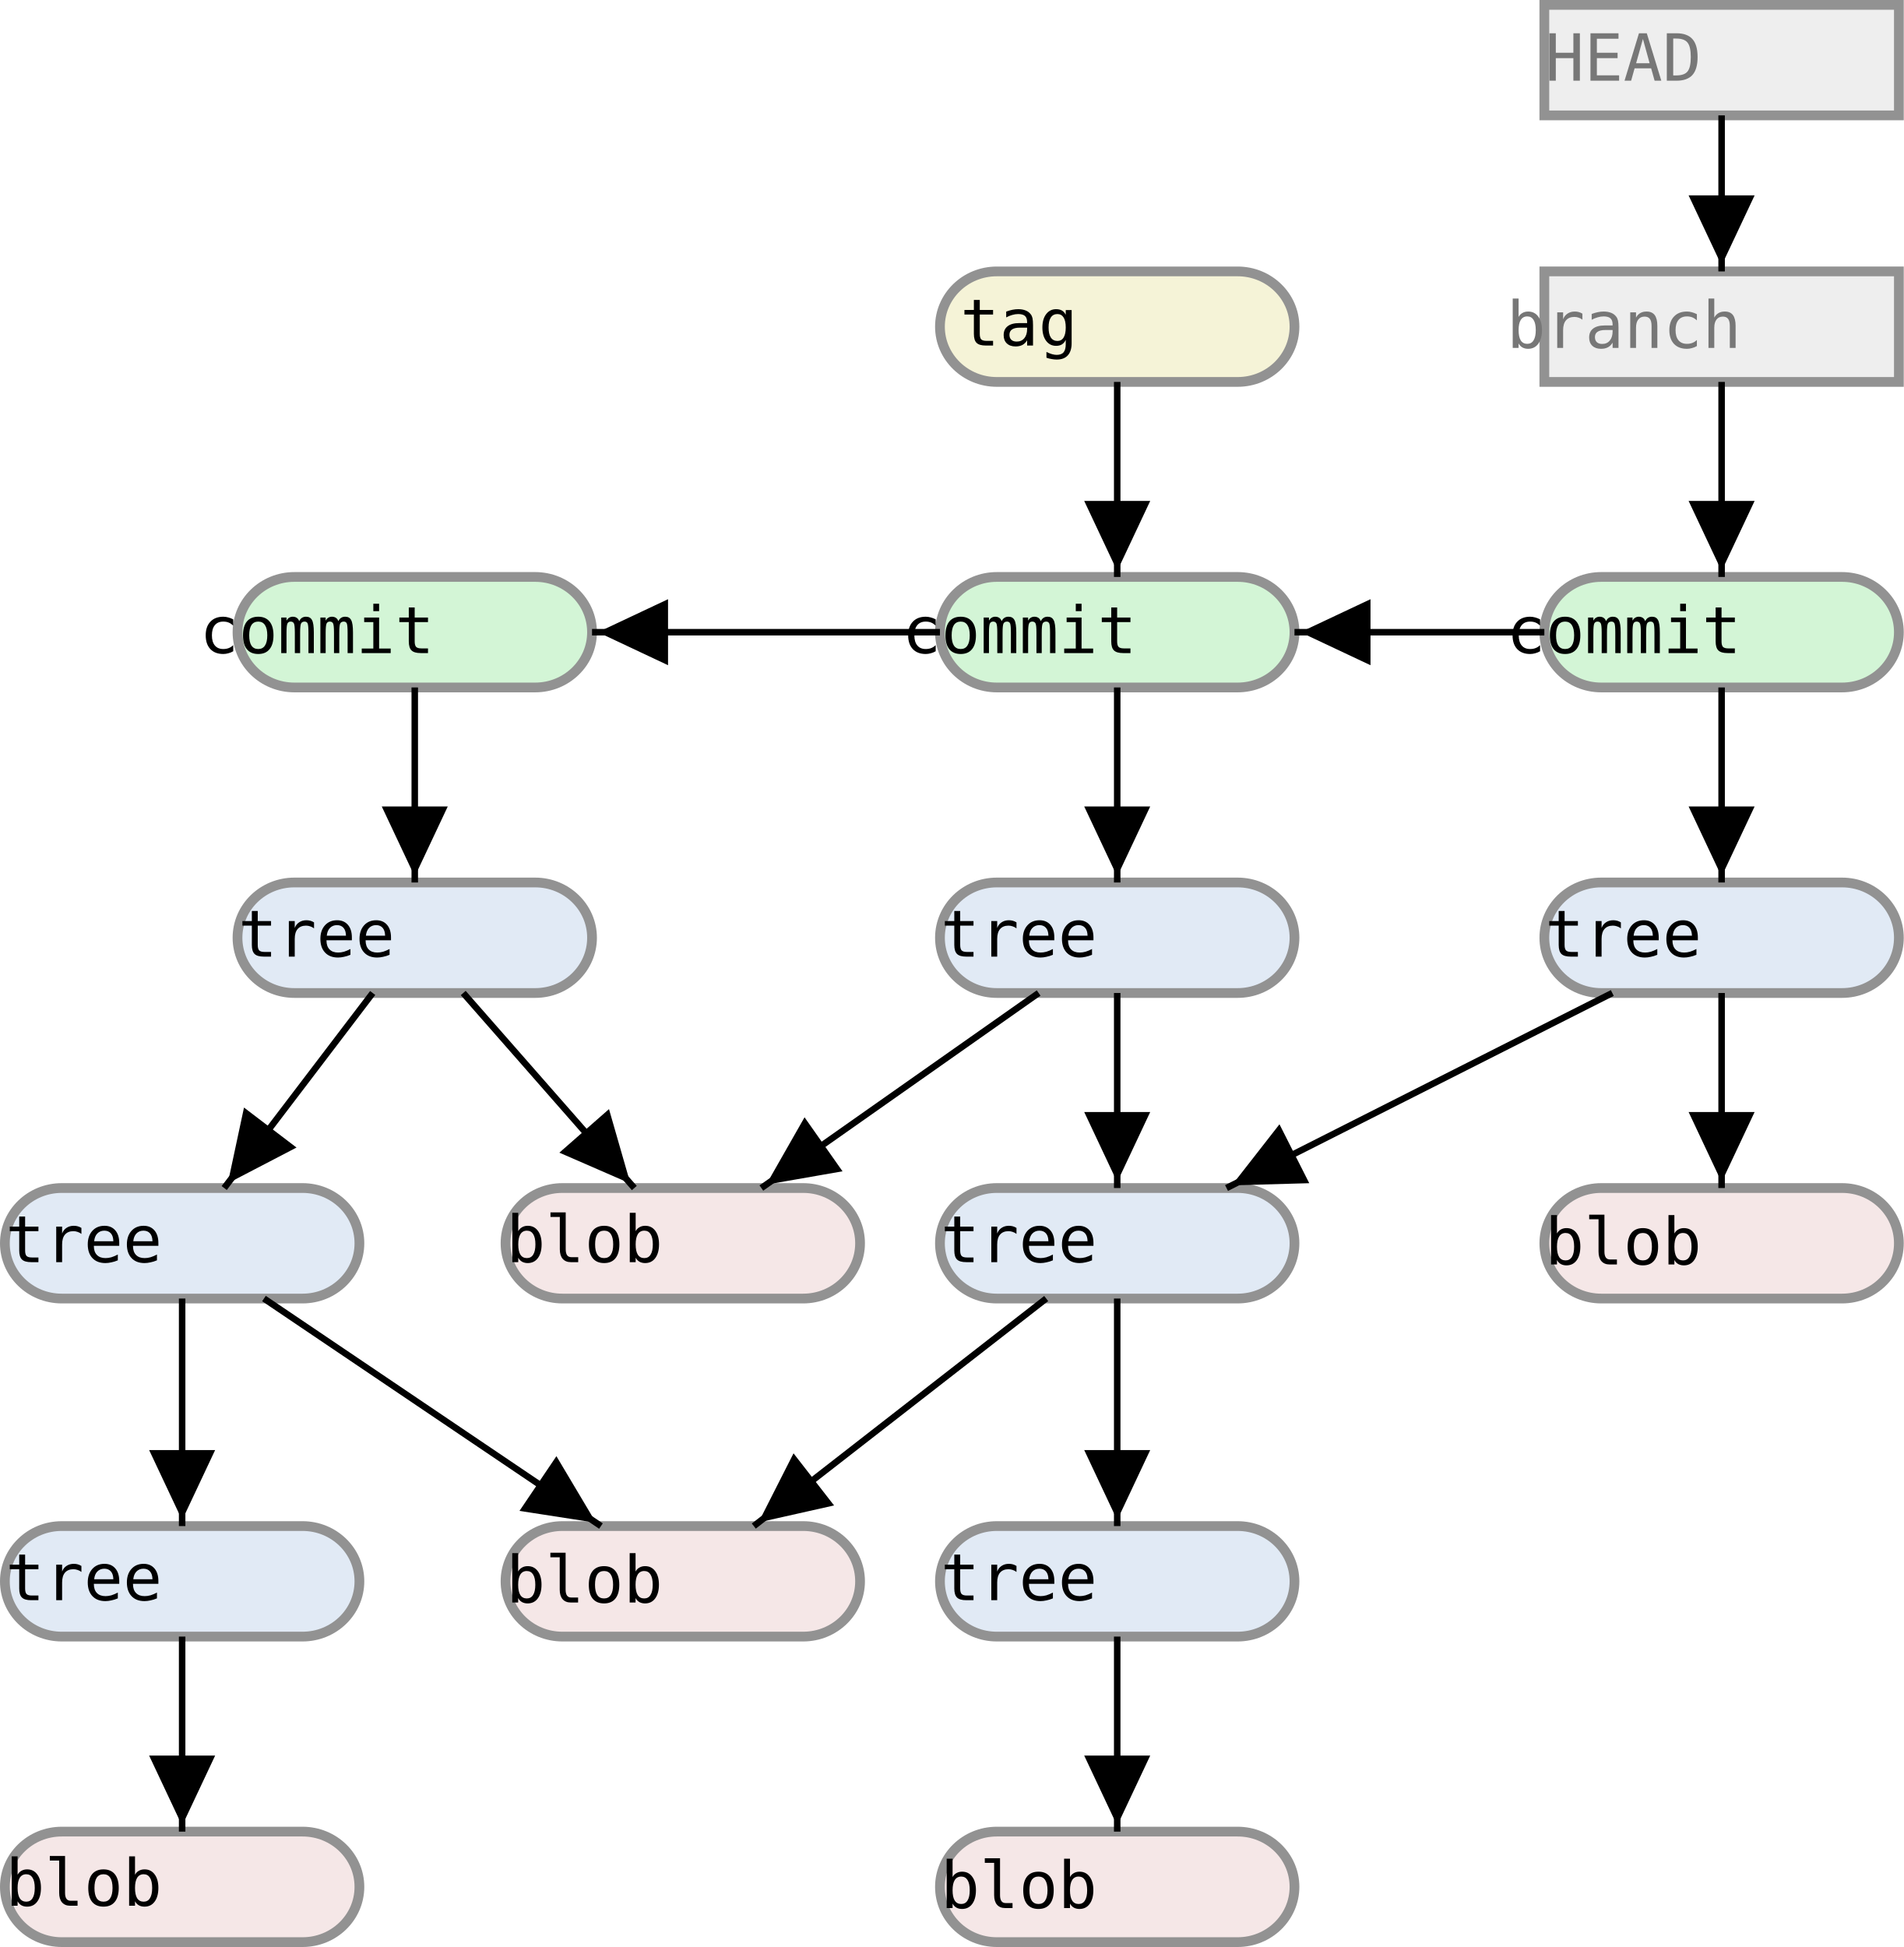
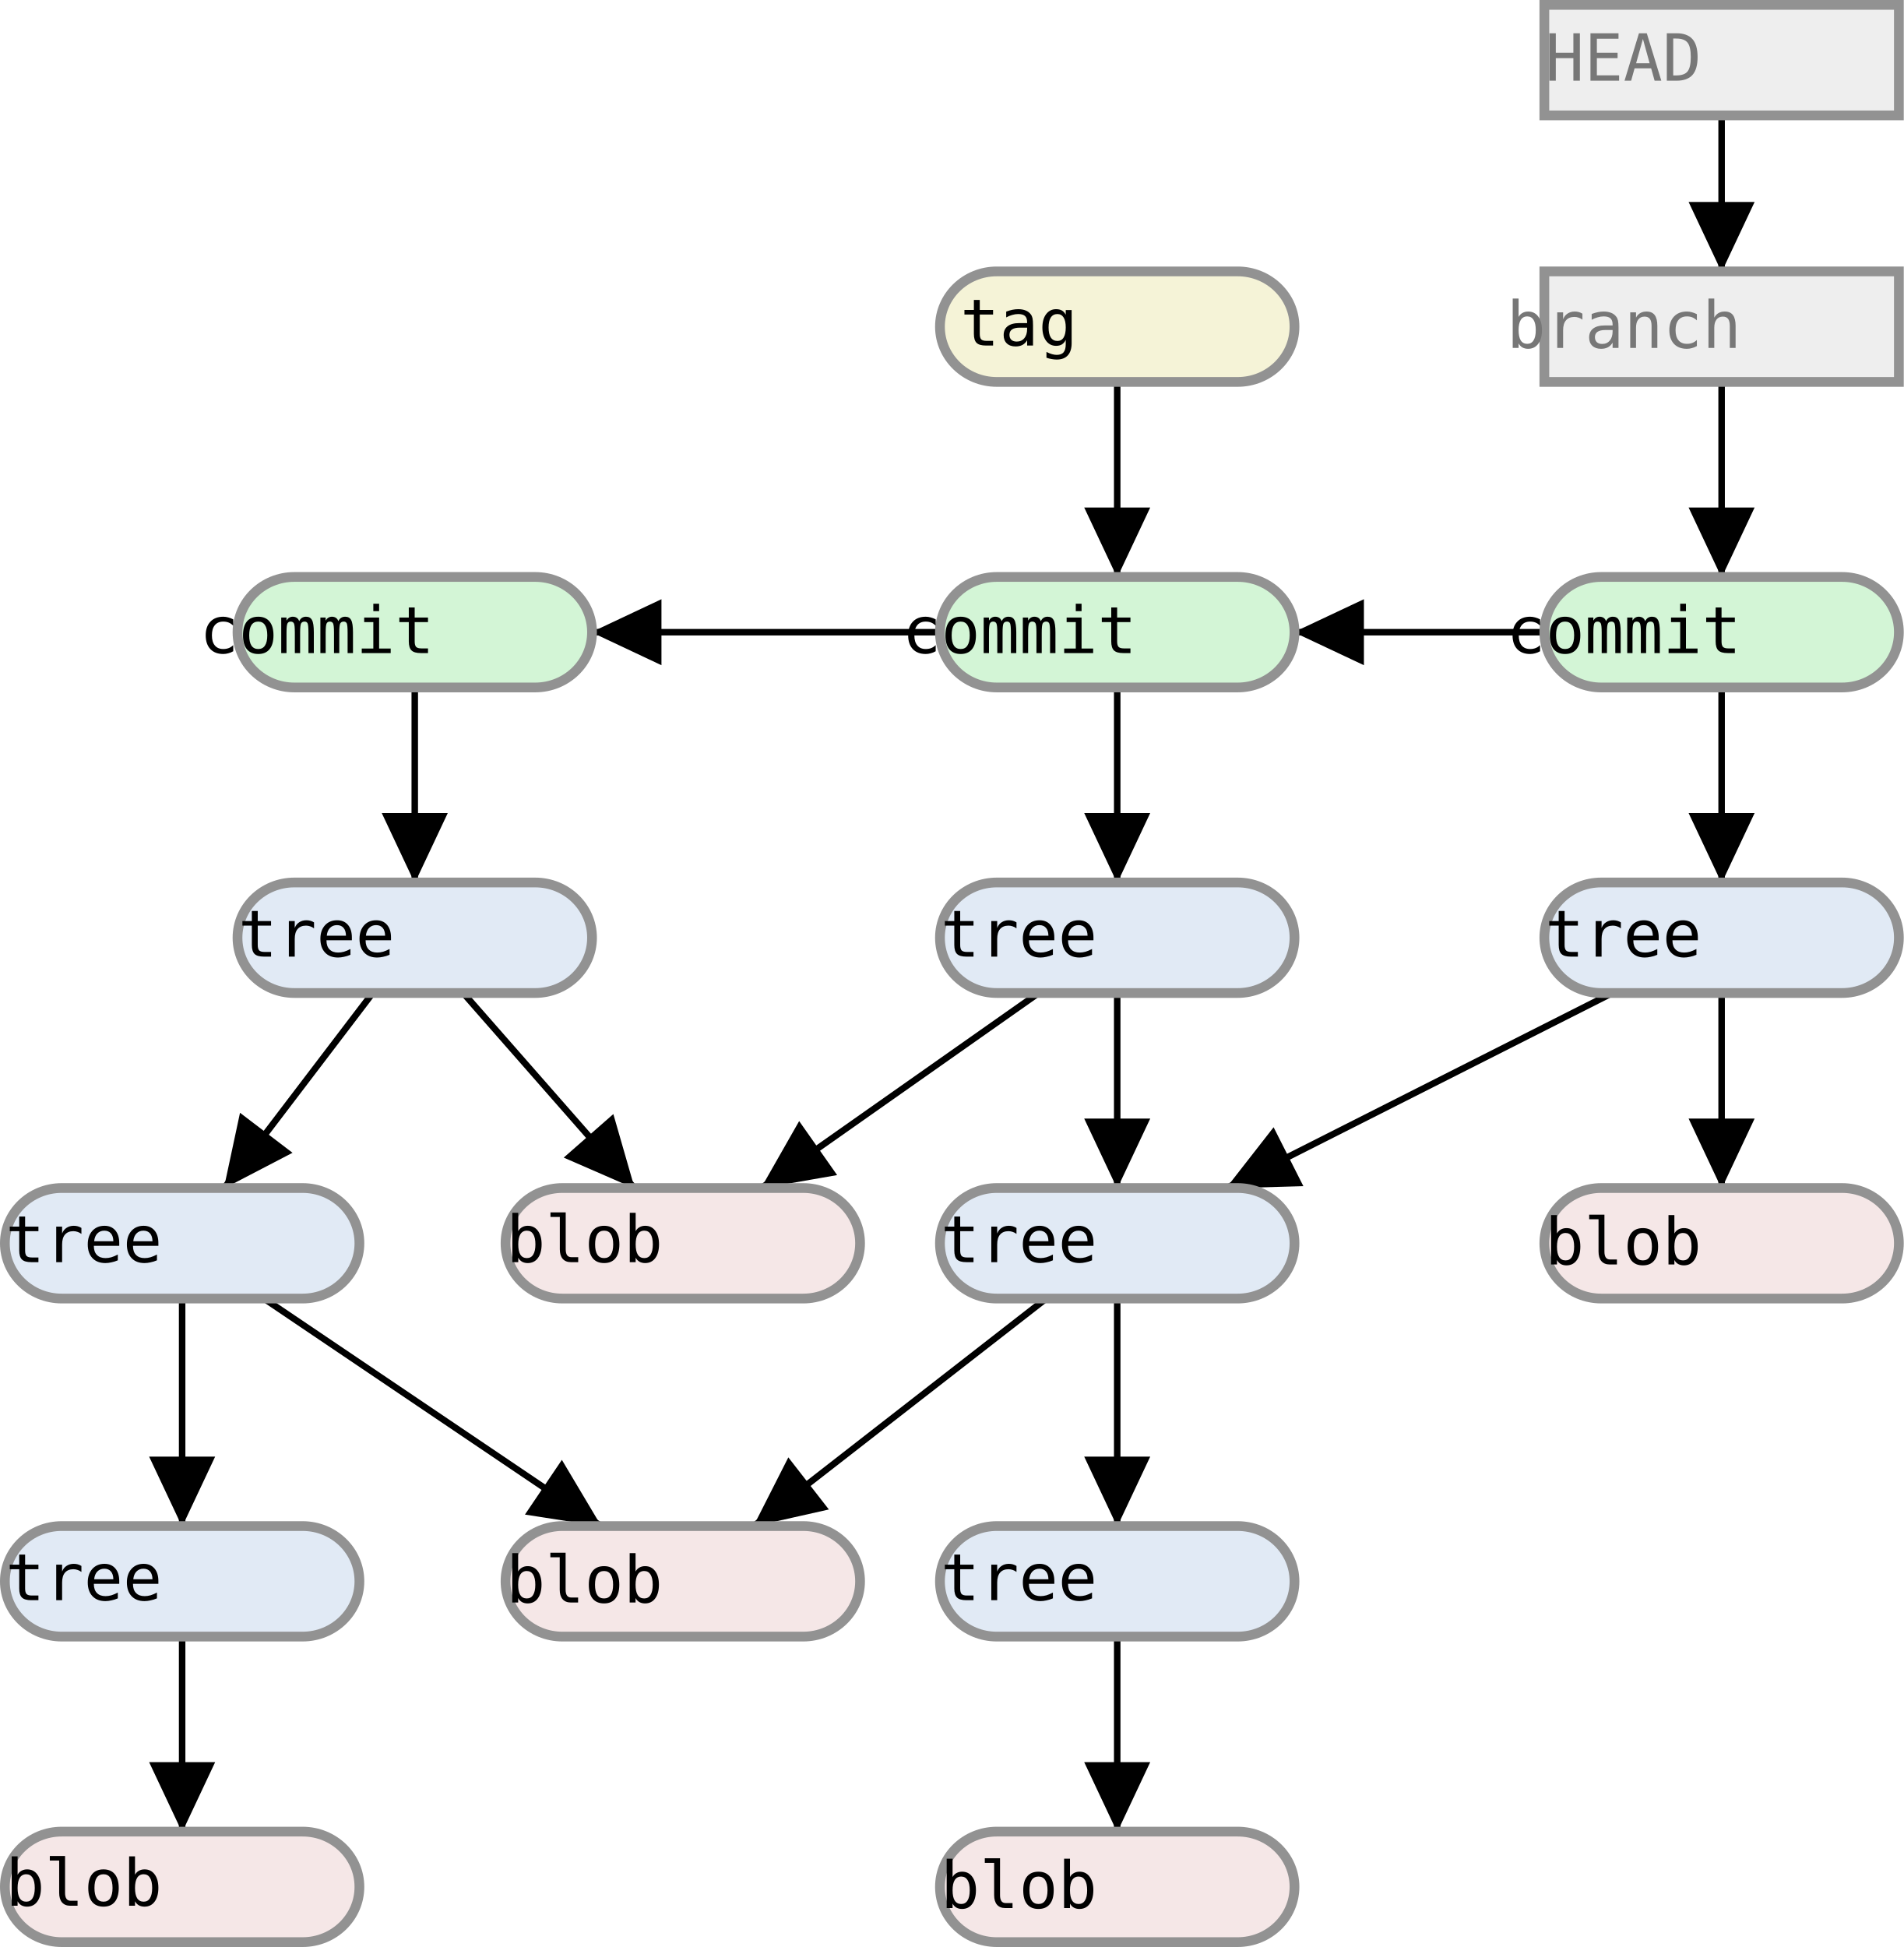
<svg xmlns="http://www.w3.org/2000/svg" width="292.873" height="299.5" version="1.1" id="svg86" xml:space="preserve">
  <defs id="defs6">
-     <marker orient="auto" refY="0" refX="0" id="Arrow1Lend_000000_1.000000px" style="overflow:visible">
-       <path id="path_Arrow1Lend_000000_1.000000px" d="M -5,0 V -2 L 0,0 -5,2 Z" style="fill:#000000;fill-rule:evenodd;stroke:#000000;stroke-width:1px;marker-start:none" />
-     </marker>
-     <marker orient="auto" refY="0" refX="0" id="Arrow1Lend_cccccc_1.000000px" style="overflow:visible">
-       <path id="path_Arrow1Lend_cccccc_1.000000px" d="M -5,0 V -2 L 0,0 -5,2 Z" style="fill:#cccccc;fill-rule:evenodd;stroke:#cccccc;stroke-width:1px;marker-start:none" />
-     </marker>
-     <marker orient="auto" refY="0" refX="0" id="Arrow1Lend_000000_1.000000px-4" style="overflow:visible">
-       <path id="path_Arrow1Lend_000000_1.000000px-74" d="M -5,0 V -2 L 0,0 -5,2 Z" style="fill:#000000;fill-rule:evenodd;stroke:#000000;stroke-width:1px;marker-start:none" />
-     </marker>
-     <rect x="318.086" y="219.016" width="10.384" height="29.798" id="rect3302" />
-     <marker orient="auto" refY="0" refX="0" id="Arrow1Lend_000000_1.000000px-6" style="overflow:visible">
-       <path id="path_Arrow1Lend_000000_1.000000px-7" d="M -5,0 V -2 L 0,0 -5,2 Z" style="fill:#000000;fill-rule:evenodd;stroke:#000000;stroke-width:1px;marker-start:none" />
-     </marker>
-     <marker style="overflow:visible" id="TriangleStart-0-1-82" refX="4" refY="0" orient="auto-start-reverse" markerWidth="10.784" markerHeight="10.155" viewBox="0 0 5.324 6.155" preserveAspectRatio="none">
+     <marker style="overflow:visible" id="TriangleStart-0-1-82" refX="3.5" refY="0" orient="auto-start-reverse" markerWidth="10.784" markerHeight="10.155" viewBox="0 0 5.324 6.155" preserveAspectRatio="none">
      <path transform="scale(0.5)" style="fill:context-stroke;fill-rule:evenodd;stroke:context-stroke;stroke-width:1pt" d="M 5.77,0 -2.88,5 V -5 Z" id="path135-8-9-9" />
    </marker>
-     <marker style="overflow:visible" id="TriangleStart-0-1-82-4" refX="4" refY="0" orient="auto-start-reverse" markerWidth="10.784" markerHeight="10.155" viewBox="0 0 5.324 6.155" preserveAspectRatio="none">
-       <path transform="scale(0.5)" style="fill:context-stroke;fill-rule:evenodd;stroke:context-stroke;stroke-width:1pt" d="M 5.77,0 -2.88,5 V -5 Z" id="path135-8-9-9-3" />
-     </marker>
-     <marker style="overflow:visible" id="TriangleStart-0-1-82-7" refX="4" refY="0" orient="auto-start-reverse" markerWidth="10.784" markerHeight="10.155" viewBox="0 0 5.324 6.155" preserveAspectRatio="none">
-       <path transform="scale(0.5)" style="fill:context-stroke;fill-rule:evenodd;stroke:context-stroke;stroke-width:1pt" d="M 5.77,0 -2.88,5 V -5 Z" id="path135-8-9-9-8" />
-     </marker>
-     <marker style="overflow:visible" id="TriangleStart-0-1-82-8" refX="4" refY="0" orient="auto-start-reverse" markerWidth="10.784" markerHeight="10.155" viewBox="0 0 5.324 6.155" preserveAspectRatio="none">
-       <path transform="scale(0.5)" style="fill:context-stroke;fill-rule:evenodd;stroke:context-stroke;stroke-width:1pt" d="M 5.77,0 -2.88,5 V -5 Z" id="path135-8-9-9-84" />
-     </marker>
-     <marker style="overflow:visible" id="TriangleStart-0-1-82-1" refX="4" refY="0" orient="auto-start-reverse" markerWidth="10.784" markerHeight="10.155" viewBox="0 0 5.324 6.155" preserveAspectRatio="none">
-       <path transform="scale(0.5)" style="fill:context-stroke;fill-rule:evenodd;stroke:context-stroke;stroke-width:1pt" d="M 5.77,0 -2.88,5 V -5 Z" id="path135-8-9-9-4" />
-     </marker>
-     <marker style="overflow:visible" id="TriangleStart-0-1-82-2" refX="4" refY="0" orient="auto-start-reverse" markerWidth="10.784" markerHeight="10.155" viewBox="0 0 5.324 6.155" preserveAspectRatio="none">
-       <path transform="scale(0.5)" style="fill:context-stroke;fill-rule:evenodd;stroke:context-stroke;stroke-width:1pt" d="M 5.77,0 -2.88,5 V -5 Z" id="path135-8-9-9-0" />
-     </marker>
-     <marker style="overflow:visible" id="TriangleStart-0-1-82-9" refX="4" refY="0" orient="auto-start-reverse" markerWidth="10.784" markerHeight="10.155" viewBox="0 0 5.324 6.155" preserveAspectRatio="none">
-       <path transform="scale(0.5)" style="fill:context-stroke;fill-rule:evenodd;stroke:context-stroke;stroke-width:1pt" d="M 5.77,0 -2.88,5 V -5 Z" id="path135-8-9-9-2" />
-     </marker>
-     <marker style="overflow:visible" id="TriangleStart-0-1-82-49" refX="4" refY="0" orient="auto-start-reverse" markerWidth="10.784" markerHeight="10.155" viewBox="0 0 5.324 6.155" preserveAspectRatio="none">
-       <path transform="scale(0.5)" style="fill:context-stroke;fill-rule:evenodd;stroke:context-stroke;stroke-width:1pt" d="M 5.77,0 -2.88,5 V -5 Z" id="path135-8-9-9-5" />
-     </marker>
-     <marker style="overflow:visible" id="TriangleStart-0-1-82-87" refX="4" refY="0" orient="auto-start-reverse" markerWidth="10.784" markerHeight="10.155" viewBox="0 0 5.324 6.155" preserveAspectRatio="none">
-       <path transform="scale(0.5)" style="fill:context-stroke;fill-rule:evenodd;stroke:context-stroke;stroke-width:1pt" d="M 5.77,0 -2.88,5 V -5 Z" id="path135-8-9-9-1" />
-     </marker>
-     <marker style="overflow:visible" id="TriangleStart-0-1-82-27" refX="4" refY="0" orient="auto-start-reverse" markerWidth="10.784" markerHeight="10.155" viewBox="0 0 5.324 6.155" preserveAspectRatio="none">
-       <path transform="scale(0.5)" style="fill:context-stroke;fill-rule:evenodd;stroke:context-stroke;stroke-width:1pt" d="M 5.77,0 -2.88,5 V -5 Z" id="path135-8-9-9-22" />
-     </marker>
-     <marker style="overflow:visible" id="TriangleStart-0-1-82-0" refX="4" refY="0" orient="auto-start-reverse" markerWidth="10.784" markerHeight="10.155" viewBox="0 0 5.324 6.155" preserveAspectRatio="none">
-       <path transform="scale(0.5)" style="fill:context-stroke;fill-rule:evenodd;stroke:context-stroke;stroke-width:1pt" d="M 5.77,0 -2.88,5 V -5 Z" id="path135-8-9-9-6" />
-     </marker>
-     <marker style="overflow:visible" id="TriangleStart-0-1-82-5" refX="4" refY="0" orient="auto-start-reverse" markerWidth="10.784" markerHeight="10.155" viewBox="0 0 5.324 6.155" preserveAspectRatio="none">
-       <path transform="scale(0.5)" style="fill:context-stroke;fill-rule:evenodd;stroke:context-stroke;stroke-width:1pt" d="M 5.77,0 -2.88,5 V -5 Z" id="path135-8-9-9-9" />
-     </marker>
-     <marker style="overflow:visible" id="TriangleStart-0-1-82-90" refX="4" refY="0" orient="auto-start-reverse" markerWidth="10.784" markerHeight="10.155" viewBox="0 0 5.324 6.155" preserveAspectRatio="none">
-       <path transform="scale(0.5)" style="fill:context-stroke;fill-rule:evenodd;stroke:context-stroke;stroke-width:1pt" d="M 5.77,0 -2.88,5 V -5 Z" id="path135-8-9-9-91" />
-     </marker>
-     <marker style="overflow:visible" id="TriangleStart-0-1-82-11" refX="4" refY="0" orient="auto-start-reverse" markerWidth="10.784" markerHeight="10.155" viewBox="0 0 5.324 6.155" preserveAspectRatio="none">
-       <path transform="scale(0.5)" style="fill:context-stroke;fill-rule:evenodd;stroke:context-stroke;stroke-width:1pt" d="M 5.77,0 -2.88,5 V -5 Z" id="path135-8-9-9-59" />
-     </marker>
-     <marker style="overflow:visible" id="TriangleStart-0-1-82-73" refX="4" refY="0" orient="auto-start-reverse" markerWidth="10.784" markerHeight="10.155" viewBox="0 0 5.324 6.155" preserveAspectRatio="none">
-       <path transform="scale(0.5)" style="fill:context-stroke;fill-rule:evenodd;stroke:context-stroke;stroke-width:1pt" d="M 5.77,0 -2.88,5 V -5 Z" id="path135-8-9-9-65" />
-     </marker>
-     <marker style="overflow:visible" id="TriangleStart-0-1-82-94" refX="4" refY="0" orient="auto-start-reverse" markerWidth="10.784" markerHeight="10.155" viewBox="0 0 5.324 6.155" preserveAspectRatio="none">
-       <path transform="scale(0.5)" style="fill:context-stroke;fill-rule:evenodd;stroke:context-stroke;stroke-width:1pt" d="M 5.77,0 -2.88,5 V -5 Z" id="path135-8-9-9-81" />
-     </marker>
-     <marker style="overflow:visible" id="TriangleStart-0-1-82-93" refX="4" refY="0" orient="auto-start-reverse" markerWidth="10.784" markerHeight="10.155" viewBox="0 0 5.324 6.155" preserveAspectRatio="none">
-       <path transform="scale(0.5)" style="fill:context-stroke;fill-rule:evenodd;stroke:context-stroke;stroke-width:1pt" d="M 5.77,0 -2.88,5 V -5 Z" id="path135-8-9-9-90" />
-     </marker>
-     <marker style="overflow:visible" id="TriangleStart-0-1-82-85" refX="4" refY="0" orient="auto-start-reverse" markerWidth="10.784" markerHeight="10.155" viewBox="0 0 5.324 6.155" preserveAspectRatio="none">
-       <path transform="scale(0.5)" style="fill:context-stroke;fill-rule:evenodd;stroke:context-stroke;stroke-width:1pt" d="M 5.77,0 -2.88,5 V -5 Z" id="path135-8-9-9-09" />
-     </marker>
-     <marker style="overflow:visible" id="TriangleStart-0-1-82-56" refX="4" refY="0" orient="auto-start-reverse" markerWidth="10.784" markerHeight="10.155" viewBox="0 0 5.324 6.155" preserveAspectRatio="none">
-       <path transform="scale(0.5)" style="fill:context-stroke;fill-rule:evenodd;stroke:context-stroke;stroke-width:1pt" d="M 5.77,0 -2.88,5 V -5 Z" id="path135-8-9-9-11" />
-     </marker>
-     <marker style="overflow:visible" id="TriangleStart-0-1-82-98" refX="4" refY="0" orient="auto-start-reverse" markerWidth="10.784" markerHeight="10.155" viewBox="0 0 5.324 6.155" preserveAspectRatio="none">
-       <path transform="scale(0.5)" style="fill:context-stroke;fill-rule:evenodd;stroke:context-stroke;stroke-width:1pt" d="M 5.77,0 -2.88,5 V -5 Z" id="path135-8-9-9-48" />
-     </marker>
-     <marker orient="auto" refY="0" refX="0" id="Arrow1Lend_000000_1.000000px-7" style="overflow:visible">
-       <path id="path_Arrow1Lend_000000_1.000000px-5" d="M -5,0 V -2 L 0,0 -5,2 Z" style="fill:#000000;fill-rule:evenodd;stroke:#000000;stroke-width:1px;marker-start:none" />
-     </marker>
-     <marker orient="auto" refY="0" refX="0" id="Arrow1Lend_cccccc_1.000000px-3" style="overflow:visible">
-       <path id="path_Arrow1Lend_cccccc_1.000000px-8" d="M -5,0 V -2 L 0,0 -5,2 Z" style="fill:#cccccc;fill-rule:evenodd;stroke:#cccccc;stroke-width:1px;marker-start:none" />
-     </marker>
-     <marker orient="auto" refY="0" refX="0" id="Arrow1Lend_000000_1.000000px-4-8" style="overflow:visible">
-       <path id="path_Arrow1Lend_000000_1.000000px-74-3" d="M -5,0 V -2 L 0,0 -5,2 Z" style="fill:#000000;fill-rule:evenodd;stroke:#000000;stroke-width:1px;marker-start:none" />
-     </marker>
-     <rect x="318.086" y="219.016" width="10.384" height="29.798" id="rect3302-1" />
-     <marker orient="auto" refY="0" refX="0" id="Arrow1Lend_000000_1.000000px-6-8" style="overflow:visible">
-       <path id="path_Arrow1Lend_000000_1.000000px-7-9" d="M -5,0 V -2 L 0,0 -5,2 Z" style="fill:#000000;fill-rule:evenodd;stroke:#000000;stroke-width:1px;marker-start:none" />
-     </marker>
-     <marker orient="auto" refY="0" refX="0" id="Arrow1Lend_000000_1.000000px-5" style="overflow:visible">
-       <path id="path_Arrow1Lend_000000_1.000000px-741" d="M -5,0 V -2 L 0,0 -5,2 Z" style="fill:#000000;fill-rule:evenodd;stroke:#000000;stroke-width:1px;marker-start:none" />
-     </marker>
  </defs>
+   <path style="display:inline;fill:#000000;fill-opacity:0;fill-rule:evenodd;stroke:#000000;stroke-width:1px;stroke-linecap:butt;stroke-linejoin:miter;stroke-opacity:1;marker-end:url(#TriangleStart-0-1-82)" d="m 159.786,152.75 -42.659,30" id="a_1-1-6-9" />
+   <path style="display:inline;fill:#000000;fill-opacity:0;fill-rule:evenodd;stroke:#000000;stroke-width:1px;stroke-linecap:butt;stroke-linejoin:miter;stroke-opacity:1;marker-end:url(#TriangleStart-0-1-82)" d="m 171.872,58.75 v 30" id="a_1-1-6-9-61" />
+   <path style="display:inline;fill:#000000;fill-opacity:0;fill-rule:evenodd;stroke:#000000;stroke-width:1px;stroke-linecap:butt;stroke-linejoin:miter;stroke-opacity:1;marker-end:url(#TriangleStart-0-1-82)" d="m 171.872,105.75 v 30" id="a_1-1-6-9-1" />
+   <path style="display:inline;fill:#000000;fill-opacity:0;fill-rule:evenodd;stroke:#000000;stroke-width:1px;stroke-linecap:butt;stroke-linejoin:miter;stroke-opacity:1;marker-end:url(#TriangleStart-0-1-82)" d="m 71.264,152.75 26.319,30" id="a_1-1-6-9-4" />
+   <path style="display:inline;fill:#000000;fill-opacity:0;fill-rule:evenodd;stroke:#000000;stroke-width:1px;stroke-linecap:butt;stroke-linejoin:miter;stroke-opacity:1;marker-end:url(#TriangleStart-0-1-82)" d="m 57.335,152.75 -22.843,30" id="a_1-1-6-9-77" />
+   <path style="display:inline;fill:#000000;fill-opacity:0;fill-rule:evenodd;stroke:#000000;stroke-width:1px;stroke-linecap:butt;stroke-linejoin:miter;stroke-opacity:1;marker-end:url(#TriangleStart-0-1-82)" d="m 28.02,199.75 v 35" id="a_1-1-6-9-776" />
+   <path style="display:inline;fill:#000000;fill-opacity:0;fill-rule:evenodd;stroke:#000000;stroke-width:1px;stroke-linecap:butt;stroke-linejoin:miter;stroke-opacity:1;marker-end:url(#TriangleStart-0-1-82)" d="m 28.02,251.75 0,30" id="a_1-1-6-9-63" />
+   <path style="display:inline;fill:#000000;fill-opacity:0;fill-rule:evenodd;stroke:#000000;stroke-width:1px;stroke-linecap:butt;stroke-linejoin:miter;stroke-opacity:1;marker-end:url(#TriangleStart-0-1-82)" d="m 40.61,199.75 51.84,35" id="a_1-1-6-9-2" />
+   <path style="display:inline;fill:#000000;fill-opacity:0;fill-rule:evenodd;stroke:#000000;stroke-width:1px;stroke-linecap:butt;stroke-linejoin:miter;stroke-opacity:1;marker-end:url(#TriangleStart-0-1-82)" d="M 144.602,97.25 H 91.077" id="a_1-1-6-9-5" />
+   <path style="display:inline;fill:#000000;fill-opacity:0;fill-rule:evenodd;stroke:#000000;stroke-width:1px;stroke-linecap:butt;stroke-linejoin:miter;stroke-opacity:1;marker-end:url(#TriangleStart-0-1-82)" d="M 237.582,97.25 H 199.143" id="a_1-1-6-9-10" />
+   <path style="display:inline;fill:#000000;fill-opacity:0;fill-rule:evenodd;stroke:#000000;stroke-width:1px;stroke-linecap:butt;stroke-linejoin:miter;stroke-opacity:1;marker-end:url(#TriangleStart-0-1-82)" d="m 63.807,105.75 v 30" id="a_1-1-6-9-8" />
+   <path style="display:inline;fill:#000000;fill-opacity:0;fill-rule:evenodd;stroke:#000000;stroke-width:1px;stroke-linecap:butt;stroke-linejoin:miter;stroke-opacity:1;marker-end:url(#TriangleStart-0-1-82)" d="m 171.872,152.75 v 30" id="a_1-1-6-9-638" />
+   <path style="display:inline;fill:none;fill-rule:evenodd;stroke:#000000;stroke-width:1px;stroke-linecap:butt;stroke-linejoin:miter;stroke-opacity:1;marker-end:url(#TriangleStart-0-1-82)" d="m 264.852,17.75 v 24" id="a_1-1-6-9-0" />
+   <path style="display:inline;fill:none;fill-rule:evenodd;stroke:#000000;stroke-width:1px;stroke-linecap:butt;stroke-linejoin:miter;stroke-opacity:1;marker-end:url(#TriangleStart-0-1-82)" d="m 264.852,58.75 v 30" id="a_1-1-6-9-6" />
+   <path style="display:inline;fill:none;fill-rule:evenodd;stroke:#000000;stroke-width:1px;stroke-linecap:butt;stroke-linejoin:miter;stroke-opacity:1;marker-end:url(#TriangleStart-0-1-82)" d="m 264.852,105.75 v 30" id="a_1-1-6-9-3" />
+   <path style="display:inline;fill:none;fill-rule:evenodd;stroke:#000000;stroke-width:1px;stroke-linecap:butt;stroke-linejoin:miter;stroke-opacity:1;marker-end:url(#TriangleStart-0-1-82)" d="m 264.852,152.75 v 30" id="a_1-1-6-9-9" />
+   <path style="display:inline;fill:none;fill-rule:evenodd;stroke:#000000;stroke-width:1px;stroke-linecap:butt;stroke-linejoin:miter;stroke-opacity:1;marker-end:url(#TriangleStart-0-1-82)" d="m 171.872,199.75 0,35" id="a_1-1-6-9-68" />
+   <path style="display:inline;fill:none;fill-rule:evenodd;stroke:#000000;stroke-width:1px;stroke-linecap:butt;stroke-linejoin:miter;stroke-opacity:1;marker-end:url(#TriangleStart-0-1-82)" d="m 171.872,251.75 v 30" id="a_1-1-6-9-66" />
+   <path style="display:inline;fill:none;fill-rule:evenodd;stroke:#000000;stroke-width:1px;stroke-linecap:butt;stroke-linejoin:miter;stroke-opacity:1;marker-end:url(#TriangleStart-0-1-82)" d="m 160.948,199.75 -44.983,35" id="a_1-1-6-9-04" />
+   <path style="display:inline;fill:none;fill-rule:evenodd;stroke:#000000;stroke-width:1px;stroke-linecap:butt;stroke-linejoin:miter;stroke-opacity:1;marker-end:url(#TriangleStart-0-1-82)" d="m 248.037,152.75 -59.349,30" id="a_1-1-6-9-7" />
  <g id="g3611" transform="translate(3.020307,0.75)">
    <rect id="1215" width="54.541" height="17" x="234.562" y="88" rx="8.745" ry="8.5" style="fill:#d3f5d6;stroke:#929292;stroke-width:1.5;stroke-dasharray:none;stroke-opacity:1" />
    <text id="1215_text" x="240.582" y="89.21" style="font-size:10px;font-family:Inconsolata;fill:#cccccc;stroke:#cccccc;stroke-width:0">
      <tspan id="1215_line1" text-anchor="middle" x="261.832" y="99.71" text-align="center" font-family="Inconsolata" font-size="10px" fill="#000000" stroke="#000000">commit</tspan>
    </text>
  </g>
  <g id="g3611-6" transform="translate(-89.95969,0.75)" style="fill:#929292;fill-opacity:1;stroke:#929292;stroke-opacity:1">
    <rect id="1215-9" width="54.541" height="17" x="234.562" y="88" rx="8.745" ry="8.5" style="fill:#d3f5d6;fill-opacity:1;stroke:#929292;stroke-width:1.5;stroke-dasharray:none;stroke-opacity:1" />
    <text id="1215_text-3" x="240.582" y="89.21" style="font-size:10px;font-family:Inconsolata;fill:#000000;fill-opacity:1;stroke:#929292;stroke-width:0;stroke-opacity:1">
      <tspan id="1215_line1-7" text-anchor="middle" x="261.832" y="99.71" text-align="center" font-family="Inconsolata" font-size="10px" fill="#000000" stroke="#000000" style="fill:#000000;fill-opacity:1;stroke:#929292;stroke-opacity:1">commit</tspan>
    </text>
  </g>
  <g id="g3611-6-4" transform="translate(-198.0249,0.75)" style="fill:#929292;fill-opacity:1;stroke:#929292;stroke-opacity:1">
    <rect id="1215-9-5" width="54.541" height="17" x="234.562" y="88" rx="8.745" ry="8.5" style="fill:#d3f5d6;fill-opacity:1;stroke:#929292;stroke-width:1.5;stroke-dasharray:none;stroke-opacity:1" />
    <text id="1215_text-3-2" x="240.582" y="89.21" style="font-size:10px;font-family:Inconsolata;fill:#000000;fill-opacity:1;stroke:#929292;stroke-width:0;stroke-opacity:1">
      <tspan id="1215_line1-7-5" text-anchor="middle" x="261.832" y="99.71" text-align="center" font-family="Inconsolata" font-size="10px" fill="#000000" stroke="#000000" style="fill:#000000;fill-opacity:1;stroke:#929292;stroke-opacity:1">commit</tspan>
    </text>
  </g>
  <g id="g3594" transform="translate(3.020307,0.75)">
    <rect id="1215-3" width="54.541" height="17" x="234.562" y="135" rx="8.745" ry="8.5" style="fill:#e1eaf5;fill-opacity:1;stroke:#929292;stroke-width:1.5;stroke-dasharray:none;stroke-opacity:1" />
    <text id="1216_text" x="246.769" y="135.905" style="font-size:10px;font-family:Inconsolata;fill:#cccccc;stroke:#cccccc;stroke-width:0">
      <tspan id="1216_line1" text-anchor="middle" x="261.769" y="146.405" text-align="center" font-family="Inconsolata" font-size="10px" fill="#000000" stroke="#000000">tree</tspan>
    </text>
  </g>
  <g id="g3594-0" transform="translate(-89.95969,99.75)">
    <rect id="1215-3-2" width="54.541" height="17" x="234.562" y="135" rx="8.745" ry="8.5" style="fill:#e1eaf5;fill-opacity:1;stroke:#929292;stroke-width:1.5;stroke-dasharray:none;stroke-opacity:1" />
    <text id="1216_text-3" x="246.769" y="135.905" style="font-size:10px;font-family:Inconsolata;fill:#cccccc;stroke:#cccccc;stroke-width:0">
      <tspan id="1216_line1-7" text-anchor="middle" x="261.769" y="146.405" text-align="center" font-family="Inconsolata" font-size="10px" fill="#000000" stroke="#000000">tree</tspan>
    </text>
  </g>
  <g id="g3594-5" transform="translate(-89.95969,47.75)">
    <rect id="1215-3-9" width="54.541" height="17" x="234.562" y="135" rx="8.745" ry="8.5" style="fill:#e1eaf5;fill-opacity:1;stroke:#929292;stroke-width:1.5;stroke-dasharray:none;stroke-opacity:1" />
    <text id="1216_text-2" x="246.769" y="135.905" style="font-size:10px;font-family:Inconsolata;fill:#cccccc;stroke:#cccccc;stroke-width:0">
      <tspan id="1216_line1-2" text-anchor="middle" x="261.769" y="146.405" text-align="center" font-family="Inconsolata" font-size="10px" fill="#000000" stroke="#000000">tree</tspan>
    </text>
  </g>
  <g id="g3594-8" transform="translate(-89.95969,0.75)" style="fill:#929292;fill-opacity:1;stroke:#929292;stroke-opacity:1">
    <rect id="1215-3-97" width="54.541" height="17" x="234.562" y="135" rx="8.745" ry="8.5" style="fill:#e1eaf5;fill-opacity:1;stroke:#929292;stroke-width:1.5;stroke-dasharray:none;stroke-opacity:1" />
    <text id="1216_text-36" x="246.769" y="135.905" style="font-size:10px;font-family:Inconsolata;fill:#000000;fill-opacity:1;stroke:#929292;stroke-width:0;stroke-opacity:1">
      <tspan id="1216_line1-1" text-anchor="middle" x="261.769" y="146.405" text-align="center" font-family="Inconsolata" font-size="10px" fill="#000000" stroke="#000000" style="fill:#000000;fill-opacity:1;stroke:#929292;stroke-opacity:1">tree</tspan>
    </text>
  </g>
  <g id="g3594-8-5" transform="translate(-89.95969,-93.25)" style="fill:#f5f3d7;fill-opacity:1;stroke:#929292;stroke-opacity:1">
    <rect id="1215-3-97-47" width="54.541" height="17" x="234.562" y="135" rx="8.745" ry="8.5" style="fill:#f5f3d7;fill-opacity:1;stroke:#929292;stroke-width:1.5;stroke-dasharray:none;stroke-opacity:1" />
    <text id="1216_text-36-6" x="246.769" y="135.905" style="font-size:10px;font-family:Inconsolata;fill:#000000;fill-opacity:1;stroke:#929292;stroke-width:0;stroke-opacity:1">
      <tspan id="1216_line1-1-5" text-anchor="middle" x="261.769" y="146.405" text-align="center" font-family="Inconsolata" font-size="10px" fill="#000000" stroke="#000000" style="fill:#000000;fill-opacity:1;stroke:#929292;stroke-opacity:1">tag</tspan>
    </text>
  </g>
  <g id="g3594-8-9" transform="translate(-198.0249,0.75)" style="fill:#929292;fill-opacity:1;stroke:#929292;stroke-opacity:1">
    <rect id="1215-3-97-4" width="54.541" height="17" x="234.562" y="135" rx="8.745" ry="8.5" style="fill:#e1eaf5;fill-opacity:1;stroke:#929292;stroke-width:1.5;stroke-dasharray:none;stroke-opacity:1" />
    <text id="1216_text-36-7" x="246.769" y="135.905" style="font-size:10px;font-family:Inconsolata;fill:#000000;fill-opacity:1;stroke:#929292;stroke-width:0;stroke-opacity:1">
      <tspan id="1216_line1-1-8" text-anchor="middle" x="261.769" y="146.405" text-align="center" font-family="Inconsolata" font-size="10px" fill="#000000" stroke="#000000" style="fill:#000000;fill-opacity:1;stroke:#929292;stroke-opacity:1">tree</tspan>
    </text>
  </g>
  <g id="g3594-8-4" transform="translate(-233.8117,47.75)" style="fill:#929292;fill-opacity:1;stroke:#929292;stroke-opacity:1">
    <rect id="1215-3-97-5" width="54.541" height="17" x="234.562" y="135" rx="8.745" ry="8.5" style="fill:#e1eaf5;fill-opacity:1;stroke:#929292;stroke-width:1.5;stroke-dasharray:none;stroke-opacity:1" />
    <text id="1216_text-36-0" x="246.769" y="135.905" style="font-size:10px;font-family:Inconsolata;fill:#000000;fill-opacity:1;stroke:#929292;stroke-width:0;stroke-opacity:1">
      <tspan id="1216_line1-1-3" text-anchor="middle" x="261.769" y="146.405" text-align="center" font-family="Inconsolata" font-size="10px" fill="#000000" stroke="#000000" style="fill:#000000;fill-opacity:1;stroke:#929292;stroke-opacity:1">tree</tspan>
    </text>
  </g>
  <g id="g3594-8-6" transform="translate(-233.8117,99.75)" style="fill:#929292;fill-opacity:1;stroke:#929292;stroke-opacity:1">
    <rect id="1215-3-97-1" width="54.541" height="17" x="234.562" y="135" rx="8.745" ry="8.5" style="fill:#e1eaf5;fill-opacity:1;stroke:#929292;stroke-width:1.5;stroke-dasharray:none;stroke-opacity:1" />
    <text id="1216_text-36-06" x="246.769" y="135.905" style="font-size:10px;font-family:Inconsolata;fill:#000000;fill-opacity:1;stroke:#929292;stroke-width:0;stroke-opacity:1">
      <tspan id="1216_line1-1-32" text-anchor="middle" x="261.769" y="146.405" text-align="center" font-family="Inconsolata" font-size="10px" fill="#000000" stroke="#000000" style="fill:#000000;fill-opacity:1;stroke:#929292;stroke-opacity:1">tree</tspan>
    </text>
  </g>
  <g id="g3594-8-2" transform="translate(-156.7917,47.75)" style="fill:#929292;fill-opacity:1;stroke:#929292;stroke-opacity:1">
    <rect id="1215-3-97-9" width="54.541" height="17" x="234.562" y="135" rx="8.745" ry="8.5" style="fill:#f5e7e7;fill-opacity:1;stroke:#929292;stroke-width:1.5;stroke-dasharray:none;stroke-opacity:1" />
    <text id="1216_text-36-3" x="246.769" y="135.905" style="font-size:10px;font-family:Inconsolata;fill:#000000;fill-opacity:1;stroke:#929292;stroke-width:0;stroke-opacity:1">
      <tspan id="1216_line1-1-1" text-anchor="middle" x="261.769" y="146.405" text-align="center" font-family="Inconsolata" font-size="10px" fill="#000000" stroke="#000000" style="fill:#000000;fill-opacity:1;stroke:#929292;stroke-opacity:1">blob</tspan>
    </text>
  </g>
  <g id="g3594-8-2-0" transform="translate(-233.8117,146.75)" style="fill:#929292;fill-opacity:1;stroke:#929292;stroke-opacity:1">
    <rect id="1215-3-97-9-6" width="54.541" height="17" x="234.562" y="135" rx="8.745" ry="8.5" style="fill:#f5e7e7;fill-opacity:1;stroke:#929292;stroke-width:1.5;stroke-dasharray:none;stroke-opacity:1" />
    <text id="1216_text-36-3-1" x="246.769" y="135.905" style="font-size:10px;font-family:Inconsolata;fill:#000000;fill-opacity:1;stroke:#929292;stroke-width:0;stroke-opacity:1">
      <tspan id="1216_line1-1-1-5" text-anchor="middle" x="261.769" y="146.405" text-align="center" font-family="Inconsolata" font-size="10px" fill="#000000" stroke="#000000" style="fill:#000000;fill-opacity:1;stroke:#929292;stroke-opacity:1">blob</tspan>
    </text>
  </g>
  <g id="g3577" transform="translate(3.020307,0.75)">
    <rect id="1215-6" width="54.541" height="17" x="234.562" y="182" rx="8.745" ry="8.5" style="fill:#f5e7e7;fill-opacity:1;stroke:#929292;stroke-width:1.5;stroke-dasharray:none;stroke-opacity:1" />
    <text id="1219_text" x="246.752" y="183.26" style="font-size:10px;font-family:Inconsolata;fill:#cccccc;stroke:#cccccc;stroke-width:0">
      <tspan id="1219_line1" text-anchor="middle" x="261.752" y="193.76" text-align="center" font-family="Inconsolata" font-size="10px" fill="#000000" stroke="#000000">blob</tspan>
    </text>
  </g>
  <g id="g3577-0" transform="translate(-89.95969,99.75)">
    <rect id="1215-6-6" width="54.541" height="17" x="234.562" y="182" rx="8.745" ry="8.5" style="fill:#f5e7e7;fill-opacity:1;stroke:#929292;stroke-width:1.5;stroke-dasharray:none;stroke-opacity:1" />
    <text id="1219_text-2" x="246.752" y="183.26" style="font-size:10px;font-family:Inconsolata;fill:#cccccc;stroke:#cccccc;stroke-width:0">
      <tspan id="1219_line1-61" text-anchor="middle" x="261.752" y="193.76" text-align="center" font-family="Inconsolata" font-size="10px" fill="#000000" stroke="#000000">blob</tspan>
    </text>
  </g>
  <g id="g3577-8" transform="translate(-156.7917,52.75)">
    <rect id="1215-6-7" width="54.541" height="17" x="234.562" y="182" rx="8.745" ry="8.5" style="fill:#f5e7e7;fill-opacity:1;stroke:#929292;stroke-width:1.5;stroke-dasharray:none;stroke-opacity:1" />
    <text id="1219_text-9" x="246.752" y="183.26" style="font-size:10px;font-family:Inconsolata;fill:#cccccc;stroke:#cccccc;stroke-width:0">
      <tspan id="1219_line1-2" text-anchor="middle" x="261.752" y="193.76" text-align="center" font-family="Inconsolata" font-size="10px" fill="#000000" stroke="#000000">blob</tspan>
    </text>
  </g>
  <g id="g3628" transform="translate(3.020307,0.75)">
    <rect id="1215-7" width="54.541" height="17" x="234.562" y="41" rx="0" ry="0" style="fill:#eeeeee;fill-opacity:1;stroke:#929292;stroke-width:1.5;stroke-dasharray:none;stroke-opacity:1" />
    <text id="1227_text" x="246.872" y="42.265" style="font-size:10px;font-family:Inconsolata;fill:#cccccc;stroke:#cccccc;stroke-width:0">
      <tspan id="1227_line1" text-anchor="middle" x="261.872" y="52.765" text-align="center" font-family="Inconsolata" font-size="10px" fill="#777777" stroke="#777777">branch</tspan>
    </text>
  </g>
  <g id="g3645" transform="translate(3.020307,0.75)">
    <rect id="1215-5" width="54.541" height="17" x="234.562" y="-3.8146972e-08" rx="0" ry="0" style="fill:#eeeeee;fill-opacity:1;stroke:#929292;stroke-width:1.5;stroke-dasharray:none;stroke-opacity:1" />
    <text id="1228_text" x="251.762" y="1.165" style="font-size:10px;font-family:Inconsolata;fill:#cccccc;stroke:#cccccc;stroke-width:0">
      <tspan id="1228_line1" text-anchor="middle" x="261.762" y="11.665" text-align="center" font-family="Inconsolata" font-size="10px" fill="#777777" stroke="#777777">HEAD</tspan>
    </text>
  </g>
-   <path style="display:inline;fill:#000000;fill-opacity:0;fill-rule:evenodd;stroke:#000000;stroke-width:1px;stroke-linecap:butt;stroke-linejoin:miter;stroke-opacity:1;marker-end:url(#TriangleStart-0-1-82)" d="m 159.786,152.75 -42.659,30" id="a_1-1-6-9" />
-   <path style="display:inline;fill:#000000;fill-opacity:0;fill-rule:evenodd;stroke:#000000;stroke-width:1px;stroke-linecap:butt;stroke-linejoin:miter;stroke-opacity:1;marker-end:url(#TriangleStart-0-1-82-27)" d="m 171.872,58.75 v 30" id="a_1-1-6-9-61" />
-   <path style="display:inline;fill:#000000;fill-opacity:0;fill-rule:evenodd;stroke:#000000;stroke-width:1px;stroke-linecap:butt;stroke-linejoin:miter;stroke-opacity:1;marker-end:url(#TriangleStart-0-1-82-0)" d="m 171.872,105.75 v 30" id="a_1-1-6-9-1" />
-   <path style="display:inline;fill:#000000;fill-opacity:0;fill-rule:evenodd;stroke:#000000;stroke-width:1px;stroke-linecap:butt;stroke-linejoin:miter;stroke-opacity:1;marker-end:url(#TriangleStart-0-1-82-5)" d="m 71.264,152.75 26.319,30" id="a_1-1-6-9-4" />
-   <path style="display:inline;fill:#000000;fill-opacity:0;fill-rule:evenodd;stroke:#000000;stroke-width:1px;stroke-linecap:butt;stroke-linejoin:miter;stroke-opacity:1;marker-end:url(#TriangleStart-0-1-82-90)" d="m 57.335,152.75 -22.843,30" id="a_1-1-6-9-77" />
-   <path style="display:inline;fill:#000000;fill-opacity:0;fill-rule:evenodd;stroke:#000000;stroke-width:1px;stroke-linecap:butt;stroke-linejoin:miter;stroke-opacity:1;marker-end:url(#TriangleStart-0-1-82-11)" d="m 28.02,199.75 v 35" id="a_1-1-6-9-776" />
-   <path style="display:inline;fill:#000000;fill-opacity:0;fill-rule:evenodd;stroke:#000000;stroke-width:1px;stroke-linecap:butt;stroke-linejoin:miter;stroke-opacity:1;marker-end:url(#TriangleStart-0-1-82-73)" d="m 28.02,251.75 0,30" id="a_1-1-6-9-63" />
-   <path style="display:inline;fill:#000000;fill-opacity:0;fill-rule:evenodd;stroke:#000000;stroke-width:1px;stroke-linecap:butt;stroke-linejoin:miter;stroke-opacity:1;marker-end:url(#TriangleStart-0-1-82-94)" d="m 40.61,199.75 51.84,35" id="a_1-1-6-9-2" />
-   <path style="display:inline;fill:#000000;fill-opacity:0;fill-rule:evenodd;stroke:#000000;stroke-width:1px;stroke-linecap:butt;stroke-linejoin:miter;stroke-opacity:1;marker-end:url(#TriangleStart-0-1-82-56)" d="m 144.602,97.25 -53.525,0" id="a_1-1-6-9-5" />
-   <path style="display:inline;fill:#000000;fill-opacity:0;fill-rule:evenodd;stroke:#000000;stroke-width:1px;stroke-linecap:butt;stroke-linejoin:miter;stroke-opacity:1;marker-end:url(#TriangleStart-0-1-82-98)" d="M 237.582,97.25 H 199.143" id="a_1-1-6-9-10" />
-   <path style="display:inline;fill:#000000;fill-opacity:0;fill-rule:evenodd;stroke:#000000;stroke-width:1px;stroke-linecap:butt;stroke-linejoin:miter;stroke-opacity:1;marker-end:url(#TriangleStart-0-1-82-93)" d="m 63.807,105.75 v 30" id="a_1-1-6-9-8" />
-   <path style="display:inline;fill:#000000;fill-opacity:0;fill-rule:evenodd;stroke:#000000;stroke-width:1px;stroke-linecap:butt;stroke-linejoin:miter;stroke-opacity:1;marker-end:url(#TriangleStart-0-1-82-85)" d="m 171.872,152.75 v 30" id="a_1-1-6-9-638" />
-   <path style="display:inline;fill:none;fill-rule:evenodd;stroke:#000000;stroke-width:1px;stroke-linecap:butt;stroke-linejoin:miter;stroke-opacity:1;marker-end:url(#TriangleStart-0-1-82-4)" d="m 264.852,17.75 v 24" id="a_1-1-6-9-0" />
-   <path style="display:inline;fill:none;fill-rule:evenodd;stroke:#000000;stroke-width:1px;stroke-linecap:butt;stroke-linejoin:miter;stroke-opacity:1;marker-end:url(#TriangleStart-0-1-82-7)" d="m 264.852,58.75 v 30" id="a_1-1-6-9-6" />
-   <path style="display:inline;fill:none;fill-rule:evenodd;stroke:#000000;stroke-width:1px;stroke-linecap:butt;stroke-linejoin:miter;stroke-opacity:1;marker-end:url(#TriangleStart-0-1-82-8)" d="m 264.852,105.75 v 30" id="a_1-1-6-9-3" />
-   <path style="display:inline;fill:none;fill-rule:evenodd;stroke:#000000;stroke-width:1px;stroke-linecap:butt;stroke-linejoin:miter;stroke-opacity:1;marker-end:url(#TriangleStart-0-1-82-1)" d="m 264.852,152.75 v 30" id="a_1-1-6-9-9" />
-   <path style="display:inline;fill:none;fill-rule:evenodd;stroke:#000000;stroke-width:1px;stroke-linecap:butt;stroke-linejoin:miter;stroke-opacity:1;marker-end:url(#TriangleStart-0-1-82-2)" d="m 171.872,199.75 0,35" id="a_1-1-6-9-68" />
-   <path style="display:inline;fill:none;fill-rule:evenodd;stroke:#000000;stroke-width:1px;stroke-linecap:butt;stroke-linejoin:miter;stroke-opacity:1;marker-end:url(#TriangleStart-0-1-82-9)" d="m 171.872,251.75 v 30" id="a_1-1-6-9-66" />
-   <path style="display:inline;fill:none;fill-rule:evenodd;stroke:#000000;stroke-width:1px;stroke-linecap:butt;stroke-linejoin:miter;stroke-opacity:1;marker-end:url(#TriangleStart-0-1-82-49)" d="m 160.948,199.75 -44.983,35" id="a_1-1-6-9-04" />
-   <path style="display:inline;fill:none;fill-rule:evenodd;stroke:#000000;stroke-width:1px;stroke-linecap:butt;stroke-linejoin:miter;stroke-opacity:1;marker-end:url(#TriangleStart-0-1-82-87)" d="m 248.037,152.75 -59.349,30" id="a_1-1-6-9-7" />
</svg>
